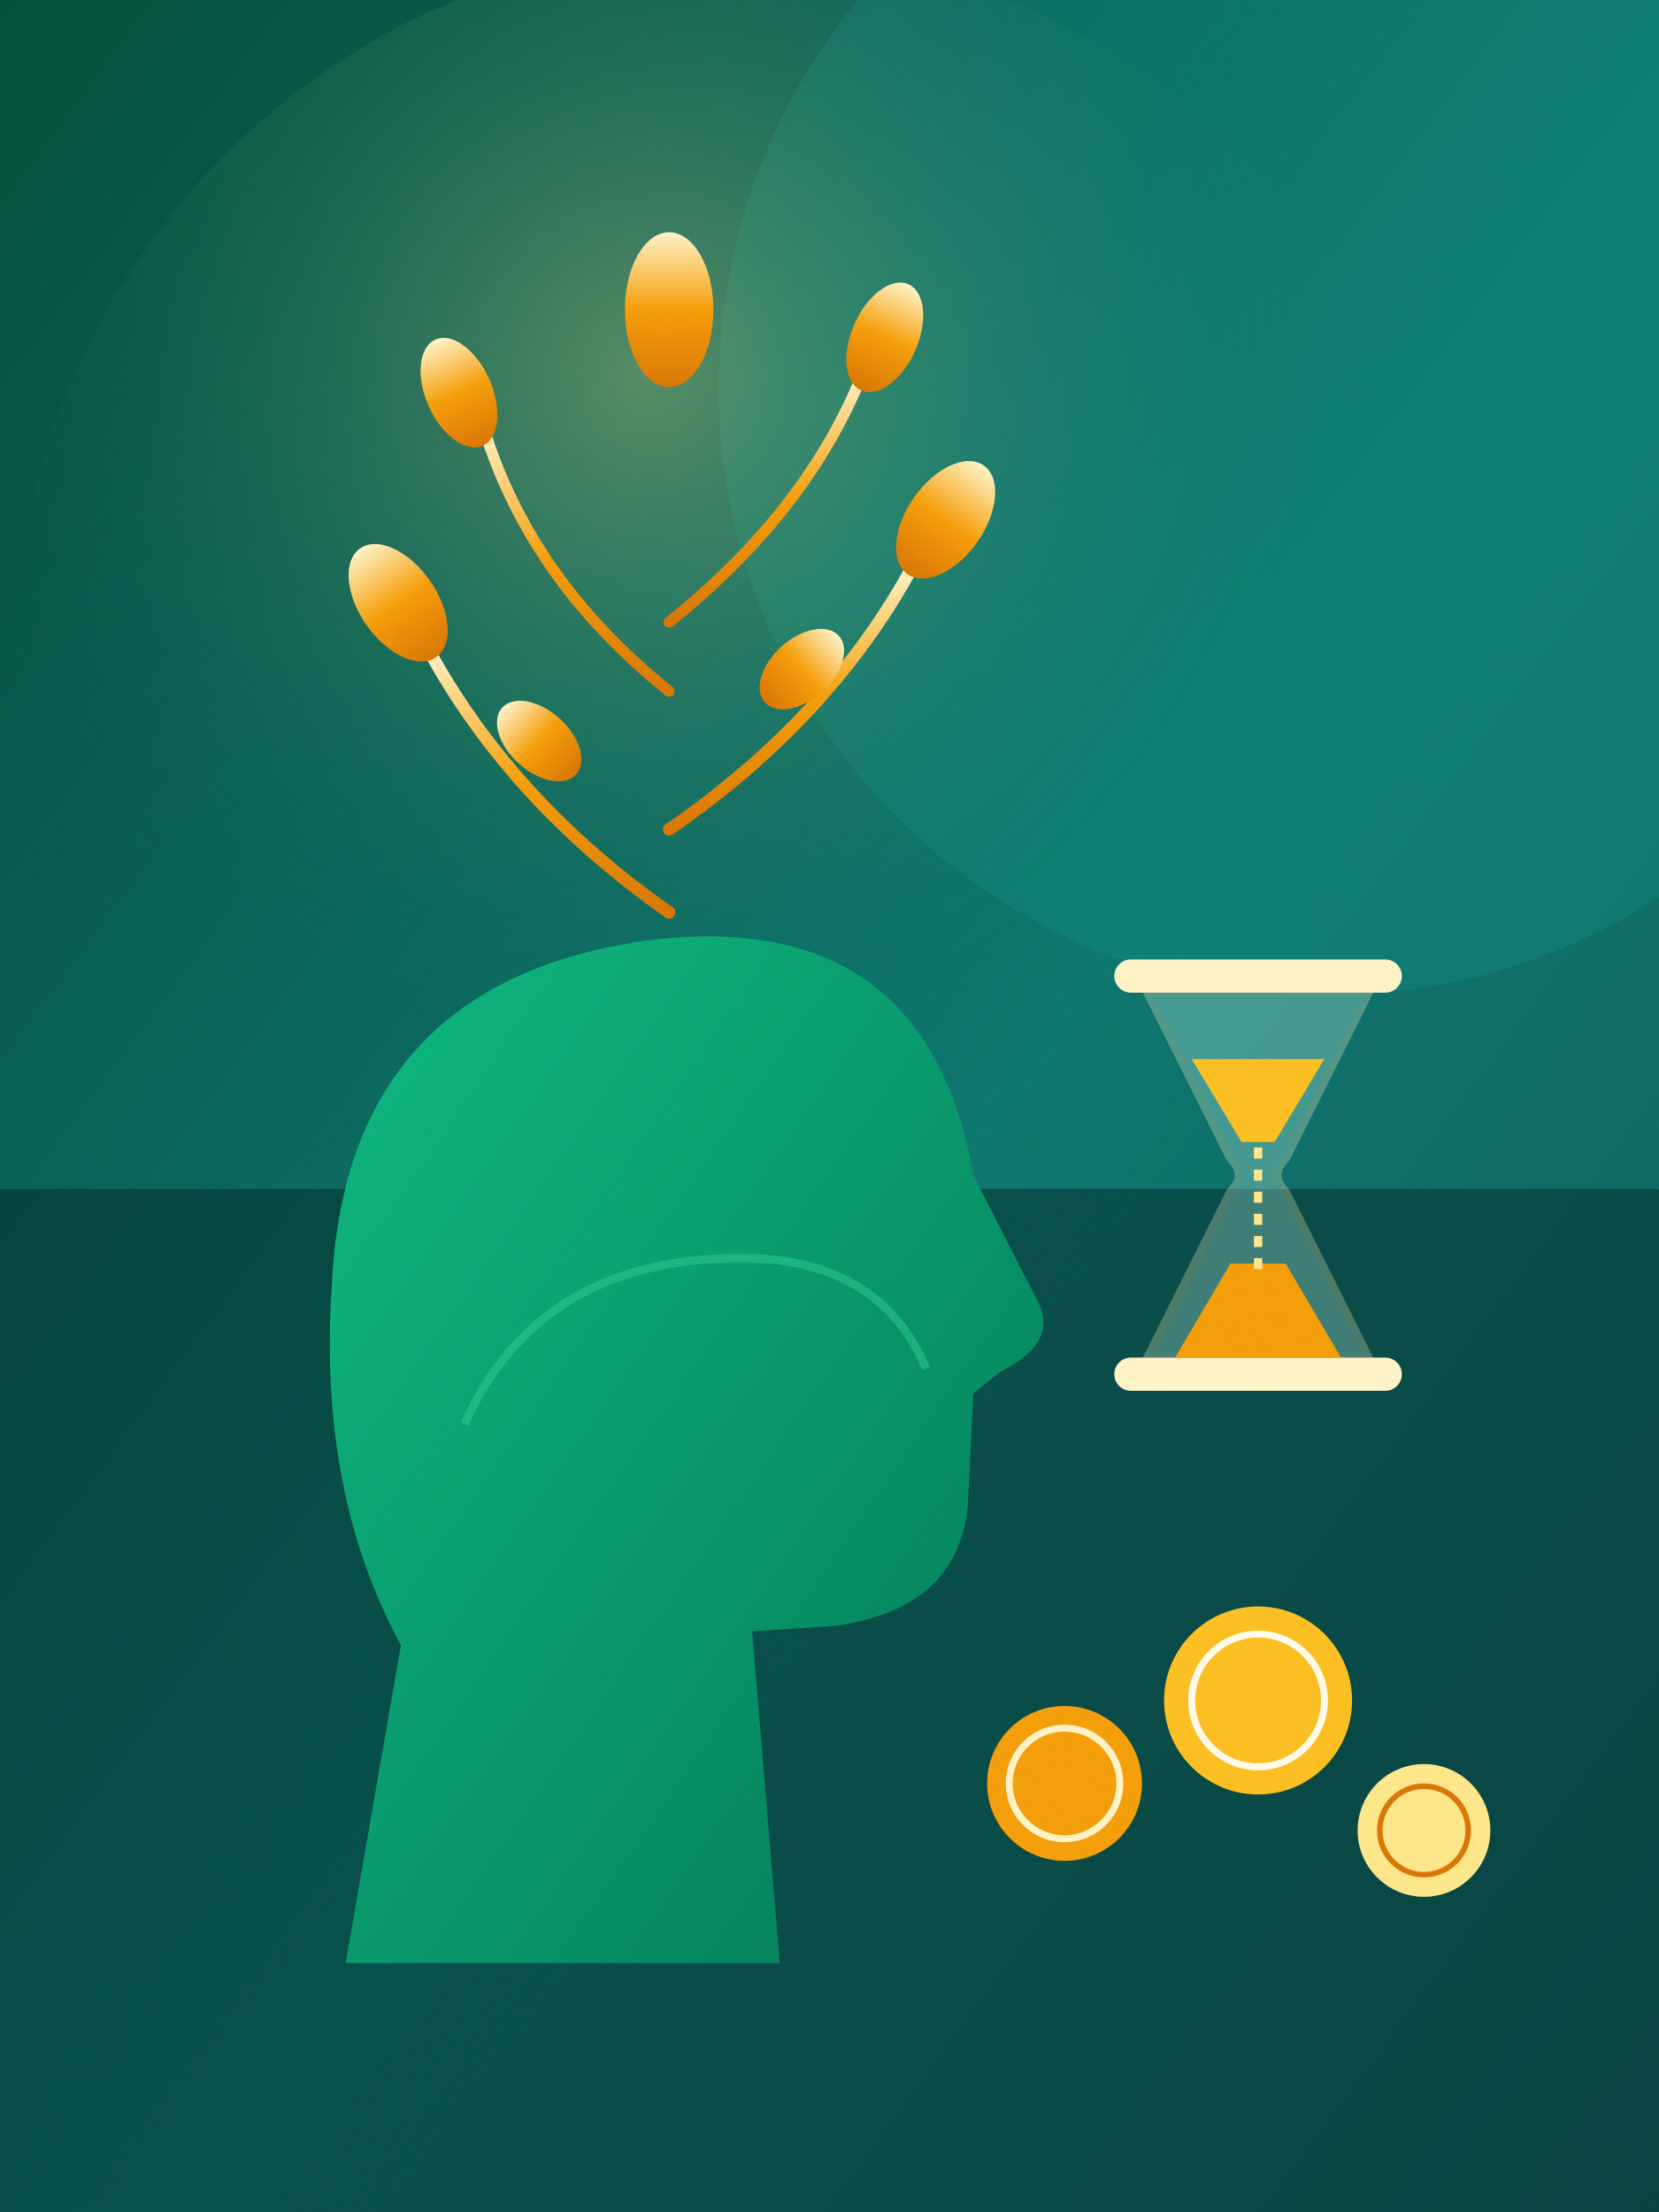
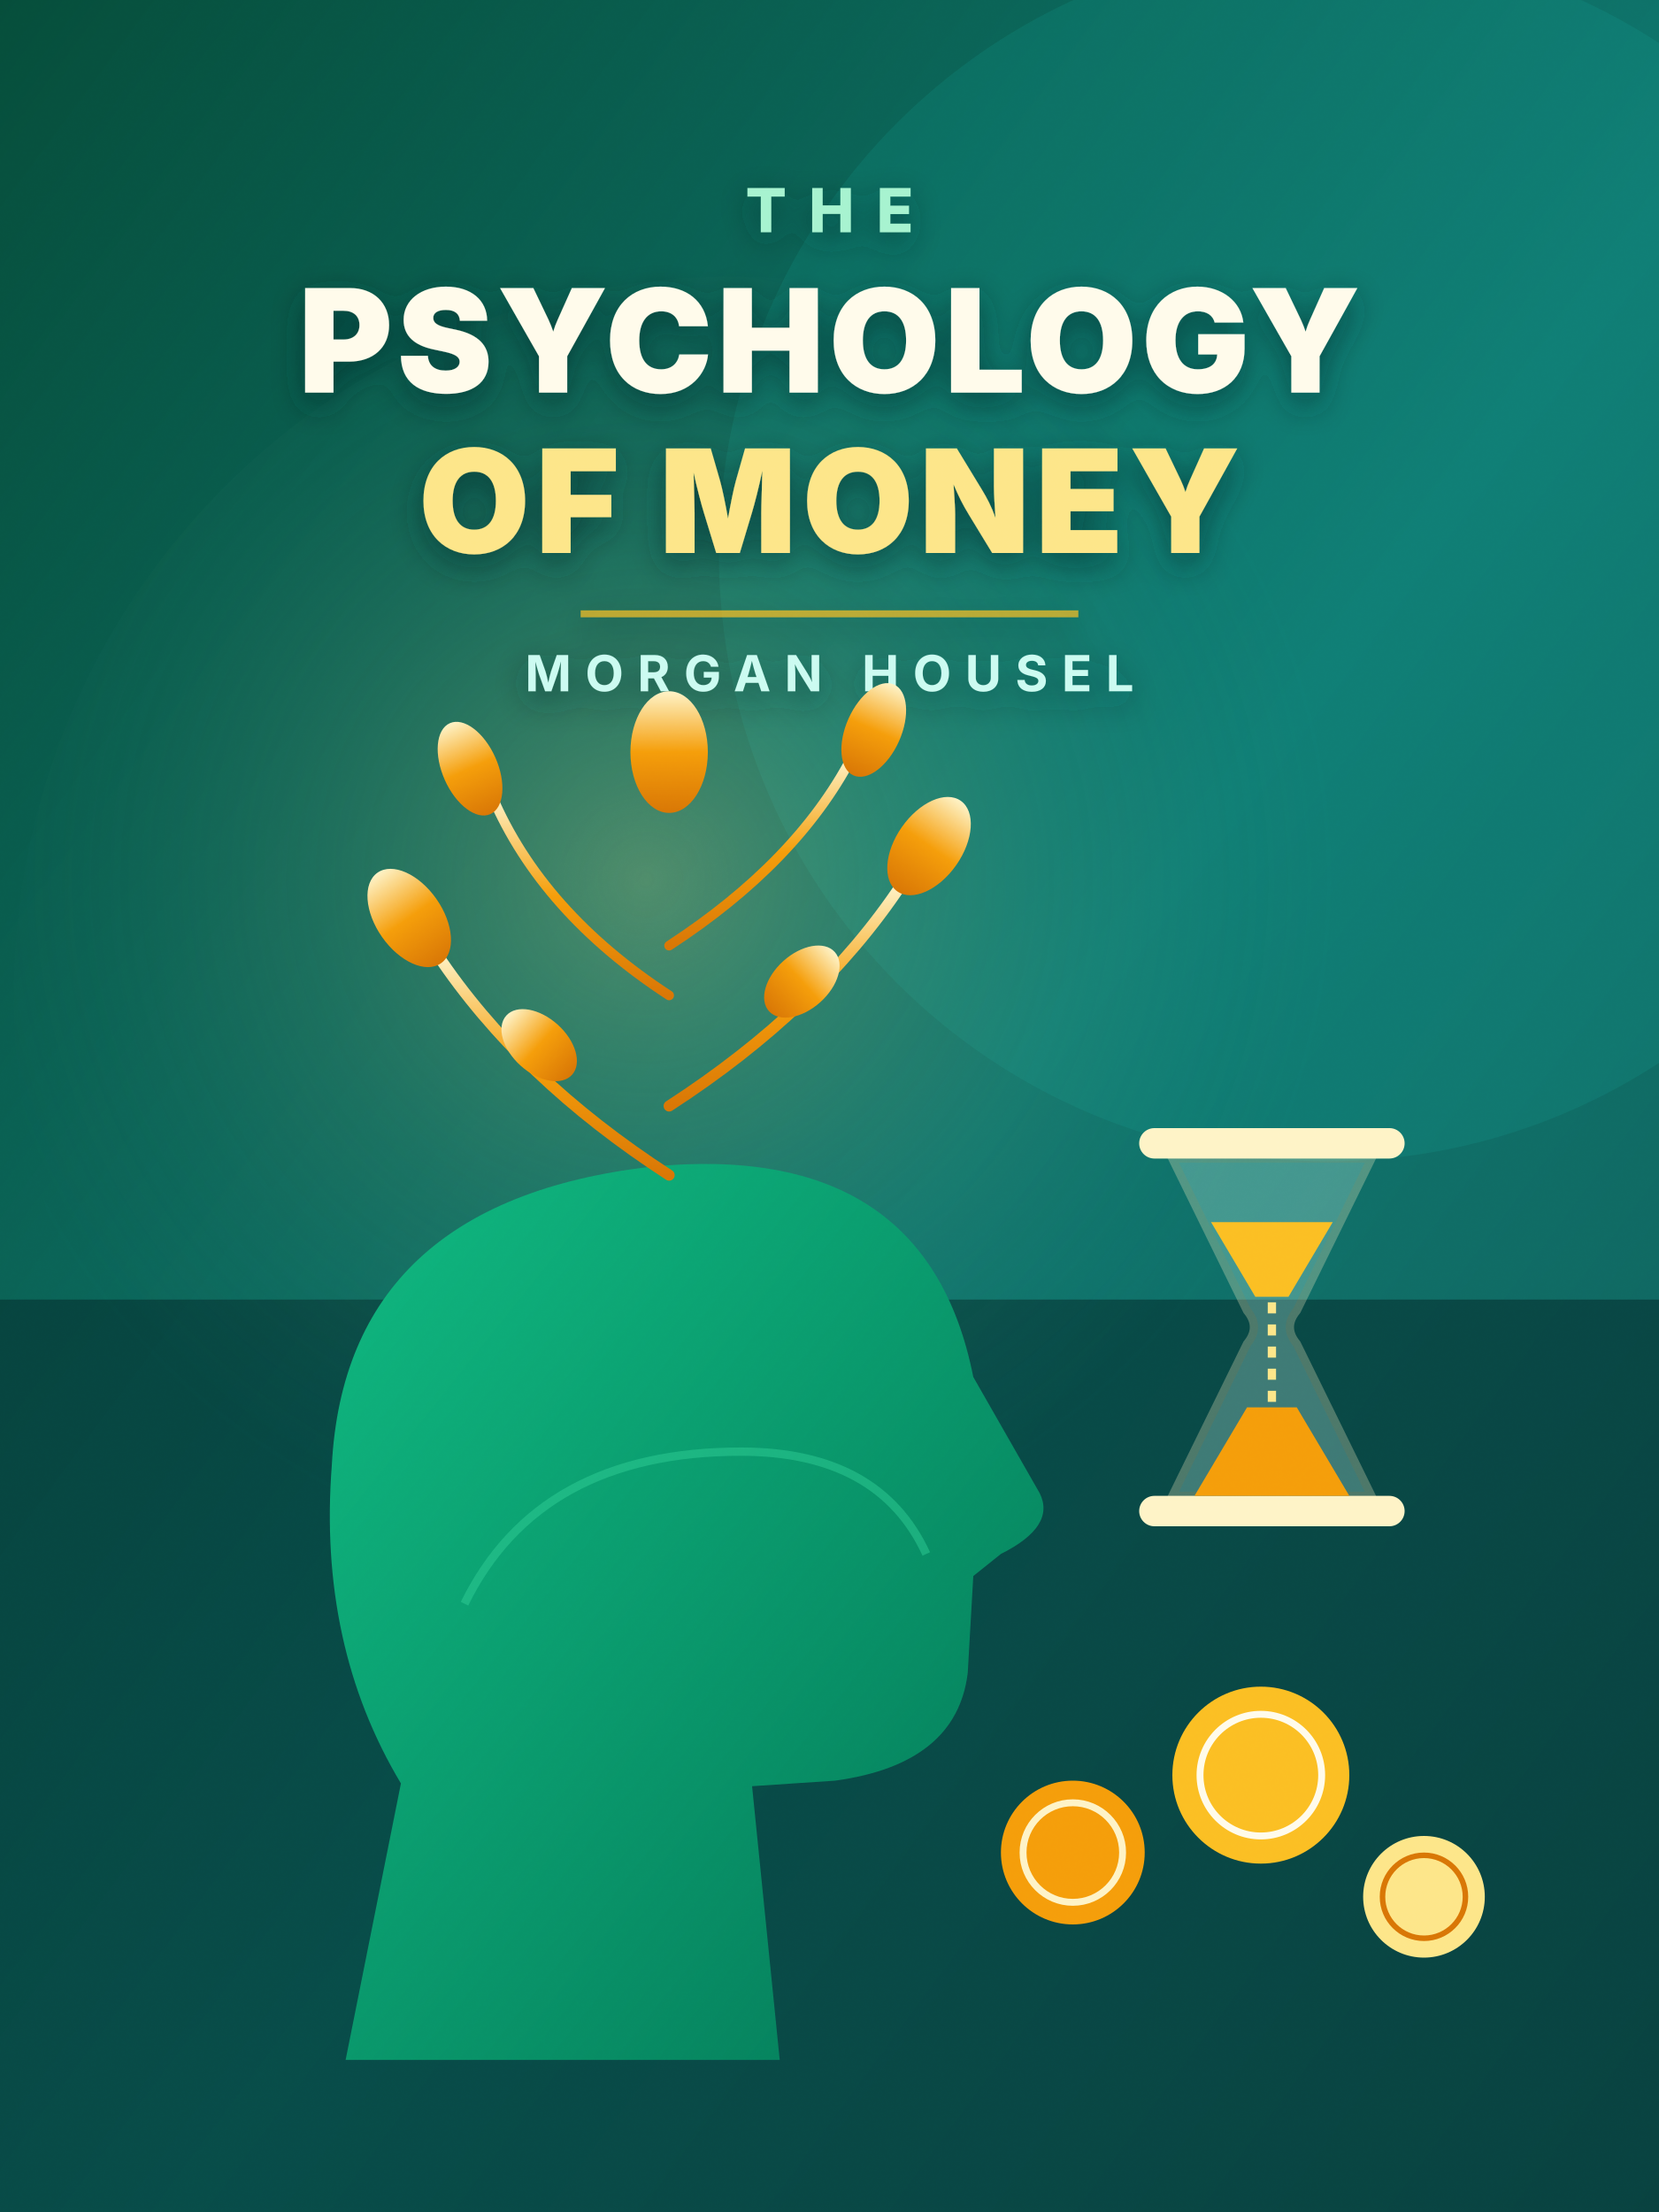
<svg xmlns="http://www.w3.org/2000/svg" viewBox="0 0 600 800" width="600" height="800">
  <defs>
    <linearGradient id="bgGrad" x1="0" y1="0" x2="1" y2="1">
      <stop offset="0%" stop-color="#064E3B" />
      <stop offset="55%" stop-color="#0F766E" />
      <stop offset="100%" stop-color="#115E59" />
    </linearGradient>
    <linearGradient id="goldGrad" x1="0" y1="0" x2="0" y2="1">
      <stop offset="0%" stop-color="#FEF3C7" />
      <stop offset="50%" stop-color="#F59E0B" />
      <stop offset="100%" stop-color="#D97706" />
    </linearGradient>
    <linearGradient id="headGrad" x1="0" y1="0" x2="1" y2="1">
      <stop offset="0%" stop-color="#10B981" />
      <stop offset="100%" stop-color="#047857" />
    </linearGradient>
-     <radialGradient id="aura" cx="44%" cy="30%" r="48%">
-       <stop offset="0%" stop-color="#FDE68A" stop-opacity="0.32" />
+     <radialGradient id="aura" cx="44%" cy="42%" r="48%">
+       <stop offset="0%" stop-color="#FDE68A" stop-opacity="0.28" />
      <stop offset="100%" stop-color="#0F766E" stop-opacity="0" />
    </radialGradient>
+     <filter id="textShadow" x="-20%" y="-20%" width="140%" height="140%">
+       <feDropShadow dx="0" dy="4" stdDeviation="6" flood-color="#042F2E" flood-opacity="0.6" />
+     </filter>
    <filter id="grain" x="0%" y="0%" width="100%" height="100%">
      <feTurbulence type="fractalNoise" baseFrequency="0.75" numOctaves="3" stitchTiles="stitch" />
      <feColorMatrix type="matrix" values="1 0 0 0 0  0 1 0 0 0  0 0 1 0 0  0 0 0 0.06 0" />
    </filter>
  </defs>
  <rect width="600" height="800" fill="url(#bgGrad)" />
-   <path d="M0 430 H600 V800 H0 Z" fill="#042F2E" opacity="0.55" />
-   <circle cx="480" cy="140" r="220" fill="#14B8A6" opacity="0.14" />
-   <circle cx="265" cy="240" r="260" fill="url(#aura)" />
-   <path d="M125 710 L145 595 Q115 540 120 465 Q125 355 235 340 Q335 328 352 425 L376 472 Q382 486 362 496 L352 504 L350 545 Q346 582 302 588 L272 590 L282 710 Z" fill="url(#headGrad)" />
-   <path d="M168 515 Q195 455 268 455 Q318 455 335 495" fill="none" stroke="#34D399" stroke-width="3" opacity="0.45" />
+   <path d="M0 470 H600 V800 H0 Z" fill="#042F2E" opacity="0.58" />
+   <circle cx="480" cy="200" r="220" fill="#14B8A6" opacity="0.14" />
+   <circle cx="265" cy="360" r="260" fill="url(#aura)" />
+   <g filter="url(#textShadow)" text-anchor="middle" font-family="'Inter', 'Segoe UI', system-ui, -apple-system, sans-serif">
+     <text x="300" y="84" fill="#A7F3D0" font-size="22" font-weight="800" letter-spacing="8">THE</text>
+     <text x="300" y="142" fill="#FFFBEB" font-size="52" font-weight="900" letter-spacing="1.5">PSYCHOLOGY</text>
+     <text x="300" y="200" fill="#FDE68A" font-size="52" font-weight="900" letter-spacing="2">OF MONEY</text>
+     <line x1="210" y1="222" x2="390" y2="222" stroke="#FBBF24" stroke-width="2.5" opacity="0.7" />
+     <text x="300" y="250" fill="#CCFBF1" font-size="18" font-weight="700" letter-spacing="5">MORGAN HOUSEL</text>
+   </g>
+   <path d="M125 745 L145 645 Q115 595 120 530 Q125 435 235 422 Q335 412 352 498 L376 540 Q382 552 362 562 L352 570 L350 605 Q346 638 302 644 L272 646 L282 745 Z" fill="url(#headGrad)" />
+   <path d="M168 580 Q195 525 268 525 Q318 525 335 562" fill="none" stroke="#34D399" stroke-width="3" opacity="0.45" />
  <g stroke="url(#goldGrad)" stroke-linecap="round" fill="none">
-     <path d="M242 415 V135" stroke-width="7" />
-     <path d="M242 330 Q185 290 155 235" stroke-width="4.5" />
-     <path d="M242 300 Q300 260 330 205" stroke-width="4.5" />
-     <path d="M242 250 Q192 210 175 155" stroke-width="4" />
-     <path d="M242 225 Q292 185 312 135" stroke-width="4" />
+     <path d="M242 485 V285" stroke-width="6" />
+     <path d="M242 425 Q188 390 158 345" stroke-width="4" />
+     <path d="M242 400 Q296 365 326 320" stroke-width="4" />
+     <path d="M242 360 Q196 330 178 288" stroke-width="3.5" />
+     <path d="M242 342 Q288 312 308 274" stroke-width="3.5" />
  </g>
  <g fill="url(#goldGrad)">
-     <ellipse cx="242" cy="112" rx="16" ry="28" />
-     <ellipse cx="144" cy="218" rx="14" ry="24" transform="rotate(-35 144 218)" />
-     <ellipse cx="342" cy="188" rx="14" ry="24" transform="rotate(35 342 188)" />
-     <ellipse cx="166" cy="142" rx="12" ry="21" transform="rotate(-24 166 142)" />
-     <ellipse cx="320" cy="122" rx="12" ry="21" transform="rotate(24 320 122)" />
-     <ellipse cx="195" cy="268" rx="11" ry="18" transform="rotate(-48 195 268)" />
-     <ellipse cx="290" cy="242" rx="11" ry="18" transform="rotate(48 290 242)" />
+     <ellipse cx="242" cy="272" rx="14" ry="22" />
+     <ellipse cx="148" cy="332" rx="12" ry="20" transform="rotate(-35 148 332)" />
+     <ellipse cx="336" cy="306" rx="12" ry="20" transform="rotate(35 336 306)" />
+     <ellipse cx="170" cy="278" rx="10" ry="18" transform="rotate(-24 170 278)" />
+     <ellipse cx="316" cy="264" rx="10" ry="18" transform="rotate(24 316 264)" />
+     <ellipse cx="195" cy="378" rx="10" ry="16" transform="rotate(-48 195 378)" />
+     <ellipse cx="290" cy="355" rx="10" ry="16" transform="rotate(48 290 355)" />
  </g>
-   <g transform="translate(455, 425)">
-     <rect x="-52" y="-78" width="104" height="12" rx="6" fill="#FEF3C7" />
-     <rect x="-52" y="66" width="104" height="12" rx="6" fill="#FEF3C7" />
-     <path d="M-40 -66 H40 L10 -6 Q4 0 10 6 L40 66 H-40 L-10 6 Q-4 0 -10 -6 Z" fill="#CCFBF1" opacity="0.28" stroke="#FEF3C7" stroke-width="3" />
-     <polygon points="-24,-42 24,-42 6,-12 -6,-12" fill="#FBBF24" />
-     <polygon points="-30,66 30,66 10,32 -10,32" fill="#F59E0B" />
-     <line x1="0" y1="-10" x2="0" y2="34" stroke="#FDE68A" stroke-width="3" stroke-dasharray="4 4" />
+   <g transform="translate(460, 480)">
+     <rect x="-48" y="-72" width="96" height="11" rx="5.5" fill="#FEF3C7" />
+     <rect x="-48" y="61" width="96" height="11" rx="5.5" fill="#FEF3C7" />
+     <path d="M-36 -61 H36 L9 -6 Q4 0 9 6 L36 61 H-36 L-9 6 Q-4 0 -9 -6 Z" fill="#CCFBF1" opacity="0.28" stroke="#FEF3C7" stroke-width="3" />
+     <polygon points="-22,-38 22,-38 6,-11 -6,-11" fill="#FBBF24" />
+     <polygon points="-28,61 28,61 9,29 -9,29" fill="#F59E0B" />
+     <line x1="0" y1="-9" x2="0" y2="31" stroke="#FDE68A" stroke-width="3" stroke-dasharray="4 4" />
  </g>
  <g>
-     <circle cx="385" cy="645" r="28" fill="#F59E0B" />
-     <circle cx="385" cy="645" r="20" fill="none" stroke="#FEF3C7" stroke-width="2.5" />
-     <circle cx="455" cy="615" r="34" fill="#FBBF24" />
-     <circle cx="455" cy="615" r="24" fill="none" stroke="#FFFBEB" stroke-width="2.5" />
-     <circle cx="515" cy="662" r="24" fill="#FDE68A" />
-     <circle cx="515" cy="662" r="16" fill="none" stroke="#D97706" stroke-width="2" />
+     <circle cx="388" cy="670" r="26" fill="#F59E0B" />
+     <circle cx="388" cy="670" r="18" fill="none" stroke="#FEF3C7" stroke-width="2.5" />
+     <circle cx="456" cy="642" r="32" fill="#FBBF24" />
+     <circle cx="456" cy="642" r="22" fill="none" stroke="#FFFBEB" stroke-width="2.5" />
+     <circle cx="515" cy="686" r="22" fill="#FDE68A" />
+     <circle cx="515" cy="686" r="15" fill="none" stroke="#D97706" stroke-width="2" />
  </g>
  <rect width="600" height="800" fill="#FFFFFF" filter="url(#grain)" opacity="0.35" style="mix-blend-mode: overlay;" />
</svg>
